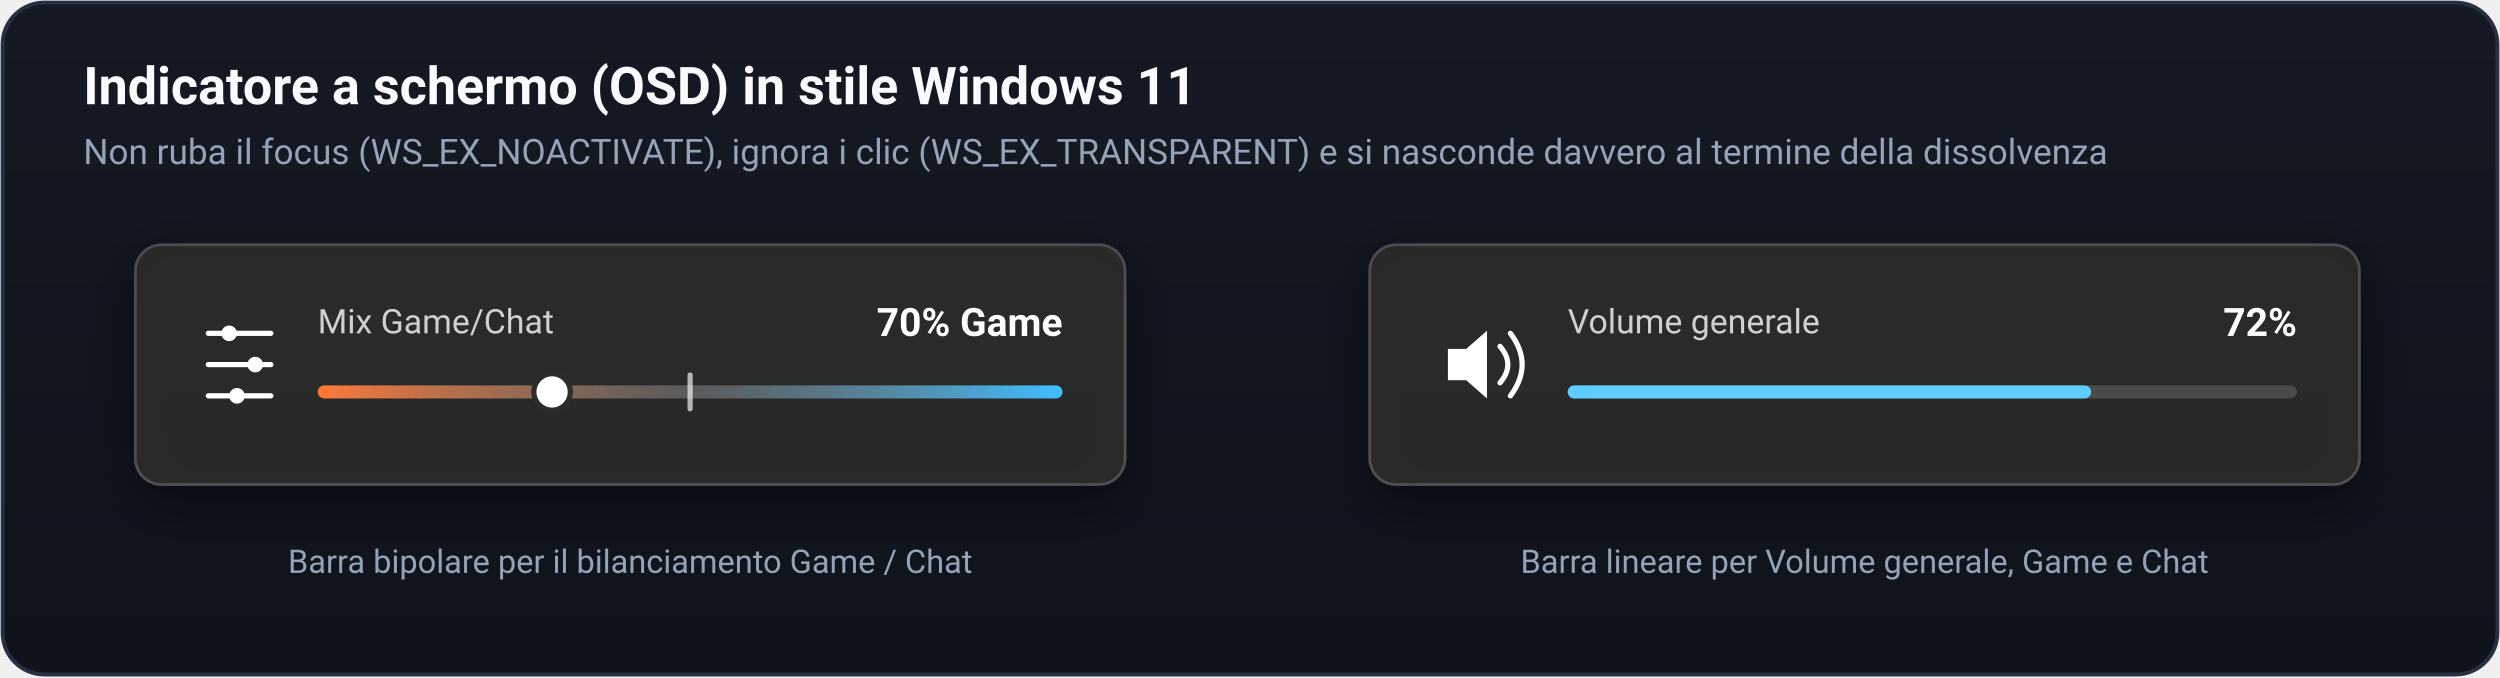
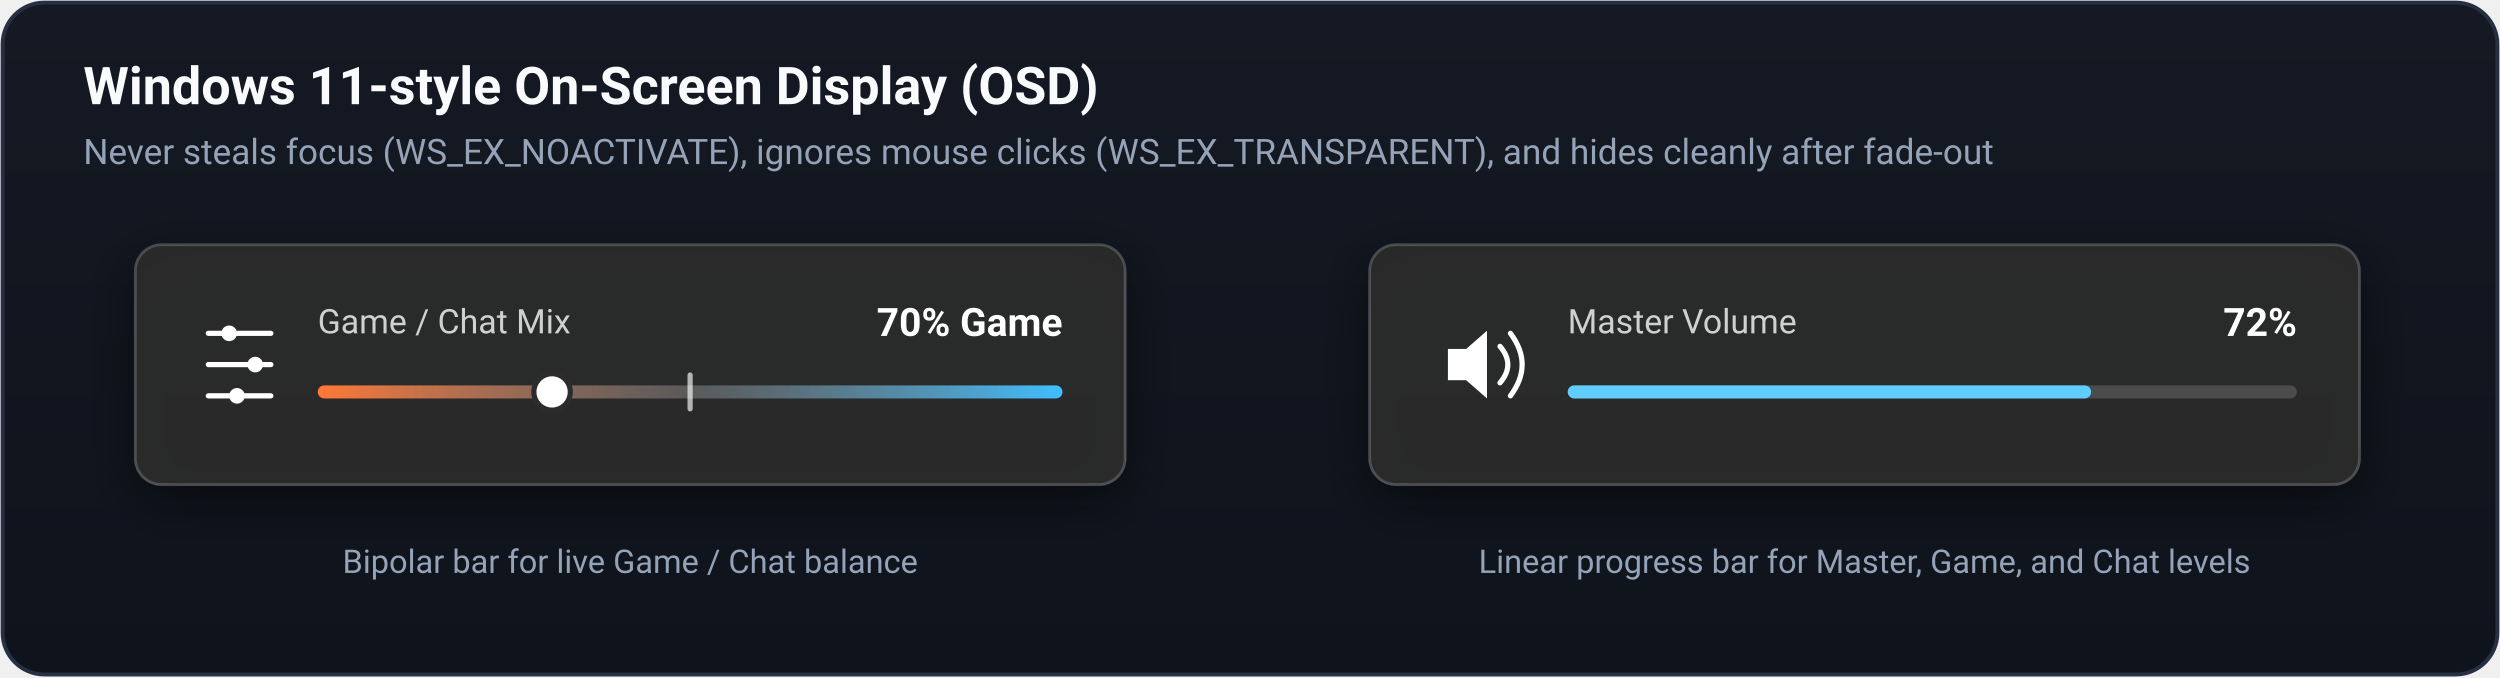
<svg xmlns="http://www.w3.org/2000/svg" viewBox="0 0 960 260" width="960" height="260" role="img">
  <defs>
    <linearGradient id="panelBg" x1="0" y1="0" x2="0" y2="1">
      <stop offset="0%" stop-color="#141923" />
      <stop offset="100%" stop-color="#0f131c" />
    </linearGradient>
    <linearGradient id="osdMixTrack" x1="0" y1="0" x2="1" y2="0">
      <stop offset="0%" stop-color="#ff7838" />
      <stop offset="50%" stop-color="#8a8a8a" stop-opacity="0.5" />
      <stop offset="100%" stop-color="#40beff" />
    </linearGradient>
    <filter id="osdShadow" x="-10%" y="-20%" width="120%" height="150%">
      <feDropShadow dx="0" dy="6" stdDeviation="10" flood-color="#000000" flood-opacity="0.55" />
    </filter>
  </defs>
  <rect x="1" y="1" width="958" height="258" rx="16" fill="url(#panelBg)" stroke="#273043" stroke-width="1.5" />
-   <text x="32" y="40" fill="#f8fafc" font-family="Segoe UI, -apple-system, BlinkMacSystemFont, Roboto, Helvetica, Arial, sans-serif" font-size="20" font-weight="700">Indicatore a schermo (OSD) in stile Windows 11</text>
-   <text x="32" y="63" fill="#94a3b8" font-family="Segoe UI, -apple-system, BlinkMacSystemFont, Roboto, Helvetica, Arial, sans-serif" font-size="13.5">Non ruba il focus (WS_EX_NOACTIVATE), ignora i clic (WS_EX_TRANSPARENT) e si nasconde davvero al termine della dissolvenza</text>
+   <text x="32" y="40" fill="#f8fafc" font-family="Segoe UI, -apple-system, BlinkMacSystemFont, Roboto, Helvetica, Arial, sans-serif" font-size="20" font-weight="700">Windows 11-style On-Screen Display (OSD)</text>
+   <text x="32" y="63" fill="#94a3b8" font-family="Segoe UI, -apple-system, BlinkMacSystemFont, Roboto, Helvetica, Arial, sans-serif" font-size="13.5">Never steals focus (WS_EX_NOACTIVATE), ignores mouse clicks (WS_EX_TRANSPARENT), and hides cleanly after fade-out</text>
  <g filter="url(#osdShadow)">
    <rect x="52" y="94" width="380" height="92" rx="10" fill="#2c2c2c" fill-opacity="0.95" stroke="#ffffff" stroke-opacity="0.18" stroke-width="1" />
  </g>
  <line x1="80" y1="128" x2="104" y2="128" stroke="#ffffff" stroke-width="2" stroke-linecap="round" />
  <circle cx="88" cy="128" r="3" fill="#ffffff" />
  <line x1="80" y1="140" x2="104" y2="140" stroke="#ffffff" stroke-width="2" stroke-linecap="round" />
  <circle cx="98" cy="140" r="3" fill="#ffffff" />
  <line x1="80" y1="152" x2="104" y2="152" stroke="#ffffff" stroke-width="2" stroke-linecap="round" />
  <circle cx="91" cy="152" r="3" fill="#ffffff" />
-   <text x="122" y="128" fill="#ffffff" fill-opacity="0.78" font-family="Segoe UI, -apple-system, BlinkMacSystemFont, Roboto, Helvetica, Arial, sans-serif" font-size="13">Mix Game/Chat</text>
+   <text x="122" y="128" fill="#ffffff" fill-opacity="0.78" font-family="Segoe UI, -apple-system, BlinkMacSystemFont, Roboto, Helvetica, Arial, sans-serif" font-size="13">Game / Chat Mix</text>
  <text x="408" y="129" fill="#ffffff" font-family="Segoe UI, -apple-system, BlinkMacSystemFont, Roboto, Helvetica, Arial, sans-serif" font-size="15" font-weight="600" text-anchor="end">70% Game</text>
  <rect x="122" y="148" width="286" height="5" rx="2.5" fill="url(#osdMixTrack)" />
  <rect x="264" y="143" width="2" height="15" rx="1" fill="#ffffff" fill-opacity="0.65" />
  <circle cx="212" cy="150.5" r="7" fill="#ffffff" stroke="#2c2c2c" stroke-width="2" />
-   <text x="242" y="220" fill="#94a3b8" font-family="Segoe UI, -apple-system, BlinkMacSystemFont, Roboto, Helvetica, Arial, sans-serif" font-size="12.5" text-anchor="middle">Barra bipolare per il bilanciamento Game / Chat</text>
+   <text x="242" y="220" fill="#94a3b8" font-family="Segoe UI, -apple-system, BlinkMacSystemFont, Roboto, Helvetica, Arial, sans-serif" font-size="12.5" text-anchor="middle">Bipolar bar for live Game / Chat balance</text>
  <g filter="url(#osdShadow)">
    <rect x="526" y="94" width="380" height="92" rx="10" fill="#2c2c2c" fill-opacity="0.95" stroke="#ffffff" stroke-opacity="0.18" stroke-width="1" />
  </g>
  <path d="M 556 134 L 563 134 L 571 127 L 571 153 L 563 146 L 556 146 Z" fill="#ffffff" />
  <path d="M 576 133 Q 582 140 576 147" fill="none" stroke="#ffffff" stroke-width="2" stroke-linecap="round" />
  <path d="M 580 128 Q 589 140 580 152" fill="none" stroke="#ffffff" stroke-width="2" stroke-linecap="round" />
-   <text x="602" y="128" fill="#ffffff" fill-opacity="0.78" font-family="Segoe UI, -apple-system, BlinkMacSystemFont, Roboto, Helvetica, Arial, sans-serif" font-size="13">Volume generale</text>
+   <text x="602" y="128" fill="#ffffff" fill-opacity="0.78" font-family="Segoe UI, -apple-system, BlinkMacSystemFont, Roboto, Helvetica, Arial, sans-serif" font-size="13">Master Volume</text>
  <text x="882" y="129" fill="#ffffff" font-family="Segoe UI, -apple-system, BlinkMacSystemFont, Roboto, Helvetica, Arial, sans-serif" font-size="15" font-weight="600" text-anchor="end">72%</text>
  <rect x="602" y="148" width="280" height="5" rx="2.5" fill="#ffffff" fill-opacity="0.16" />
  <rect x="602" y="148" width="201" height="5" rx="2.5" fill="#60cdff" />
-   <text x="716" y="220" fill="#94a3b8" font-family="Segoe UI, -apple-system, BlinkMacSystemFont, Roboto, Helvetica, Arial, sans-serif" font-size="12.5" text-anchor="middle">Barra lineare per Volume generale, Game e Chat</text>
+   <text x="716" y="220" fill="#94a3b8" font-family="Segoe UI, -apple-system, BlinkMacSystemFont, Roboto, Helvetica, Arial, sans-serif" font-size="12.5" text-anchor="middle">Linear progress bar for Master, Game, and Chat levels</text>
</svg>
